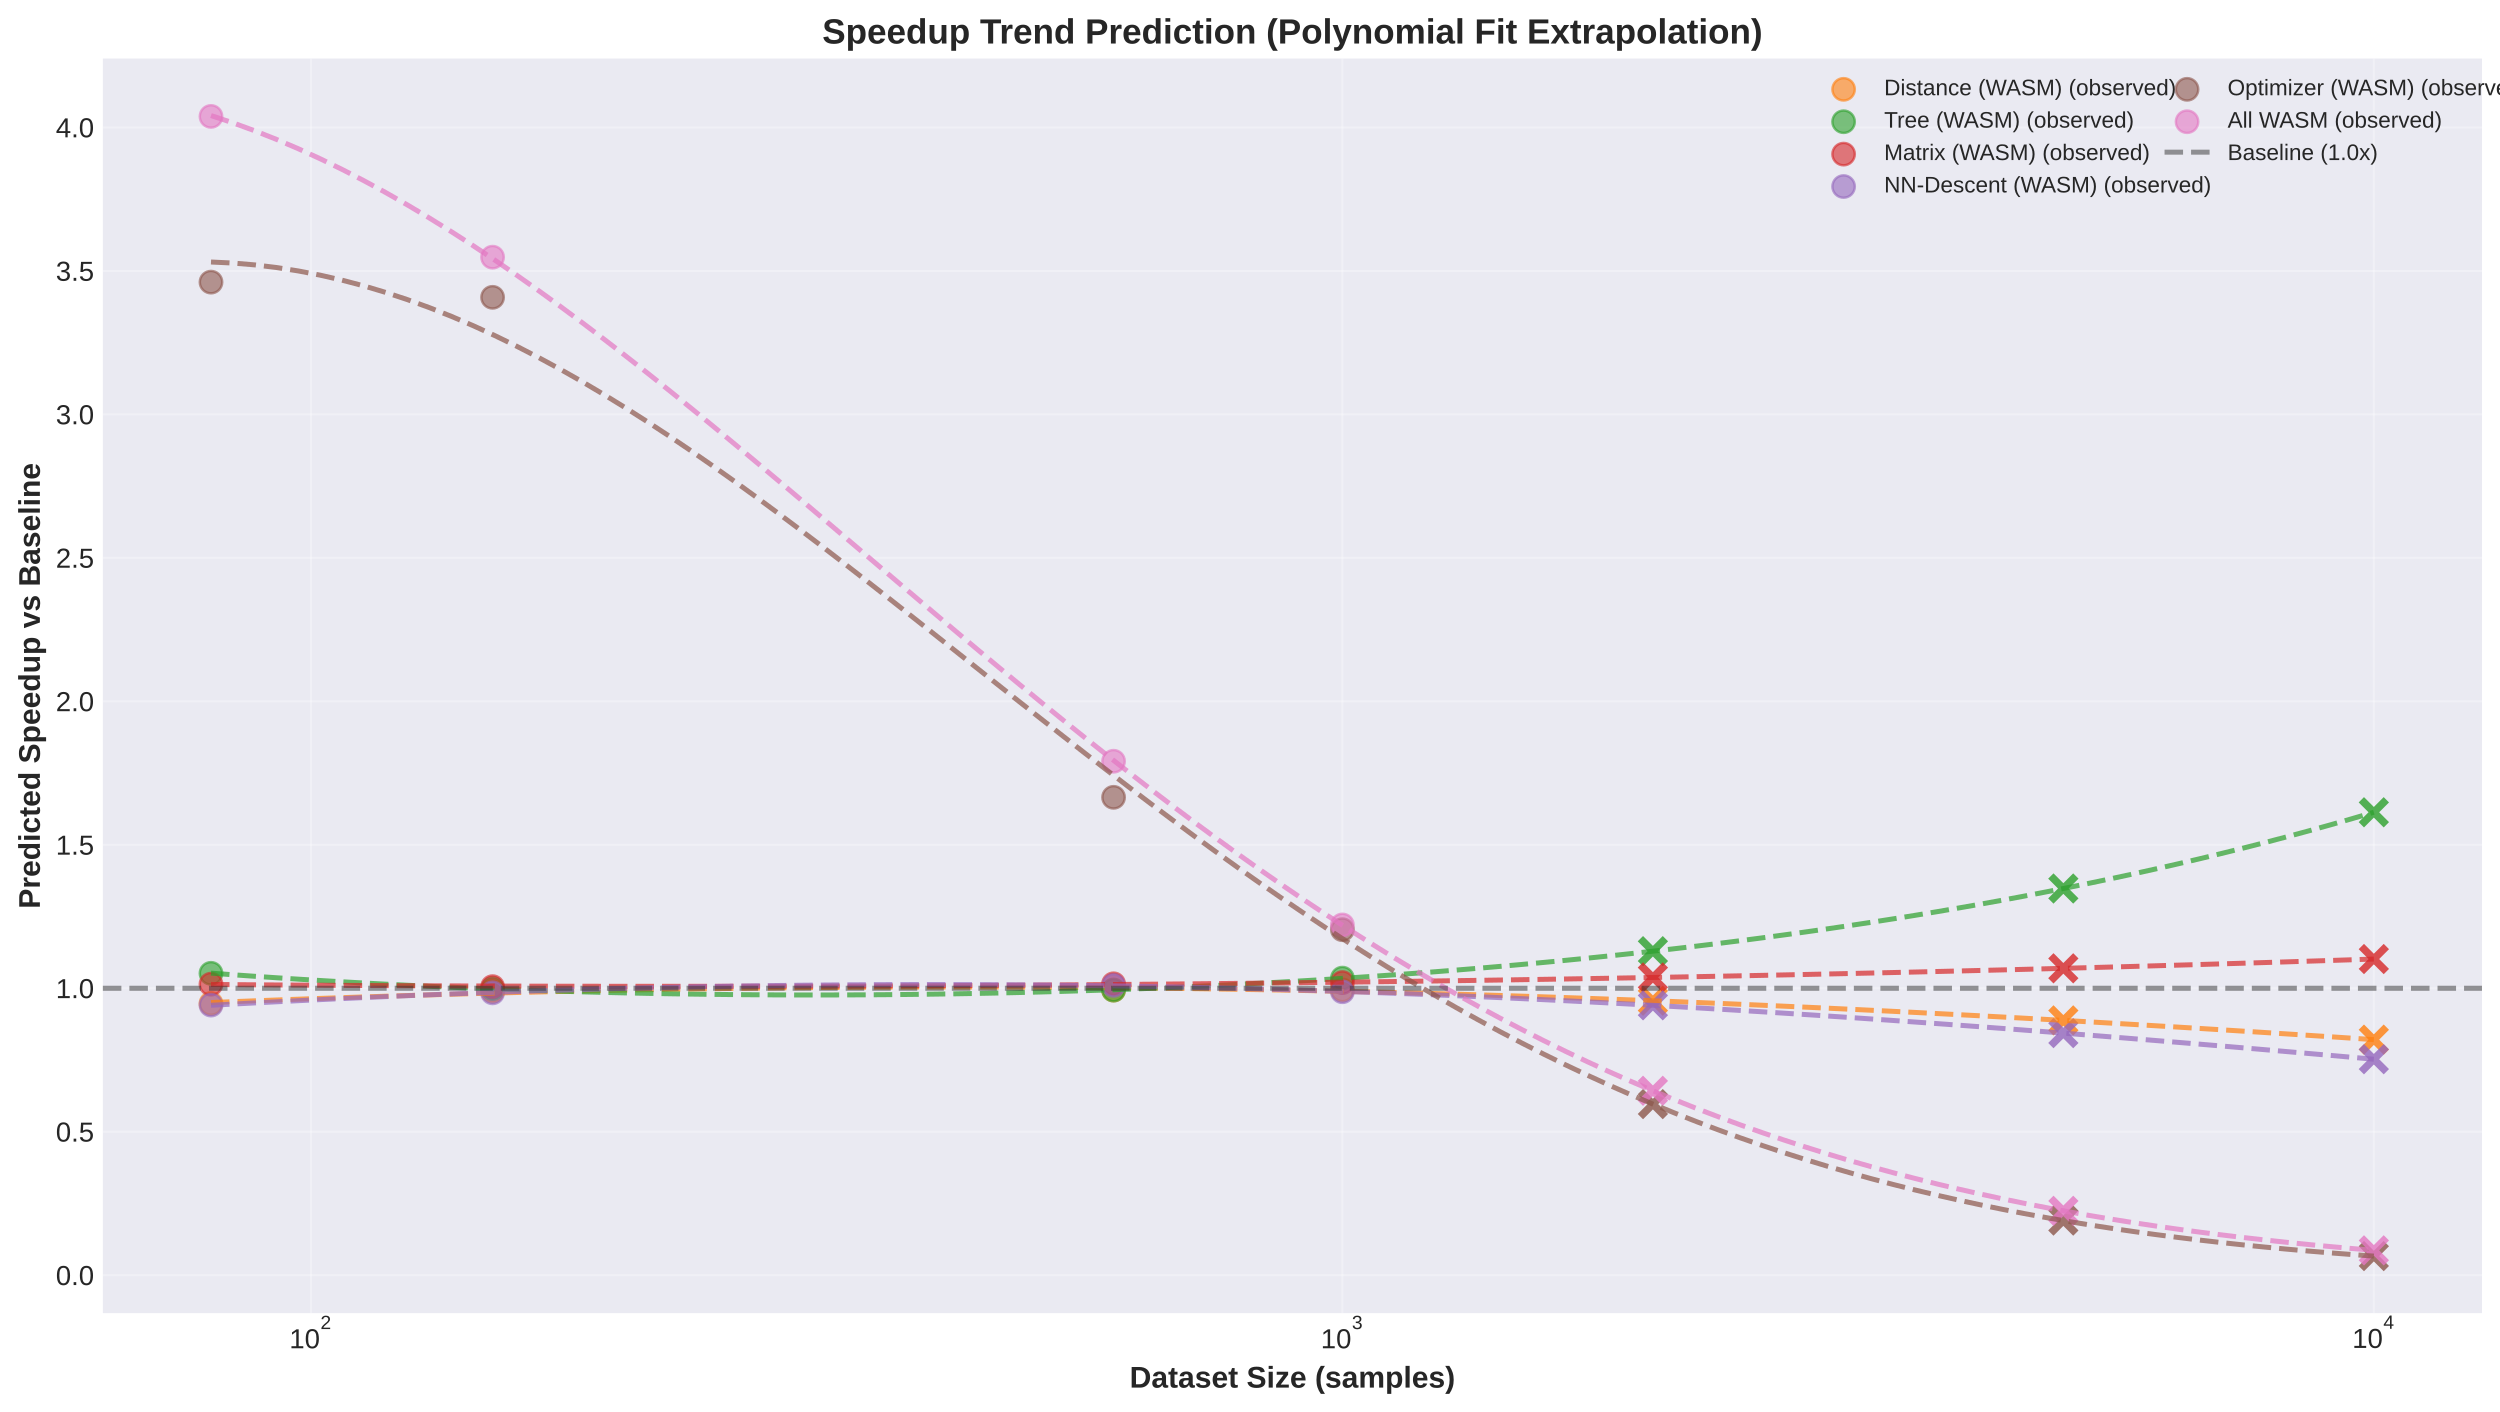
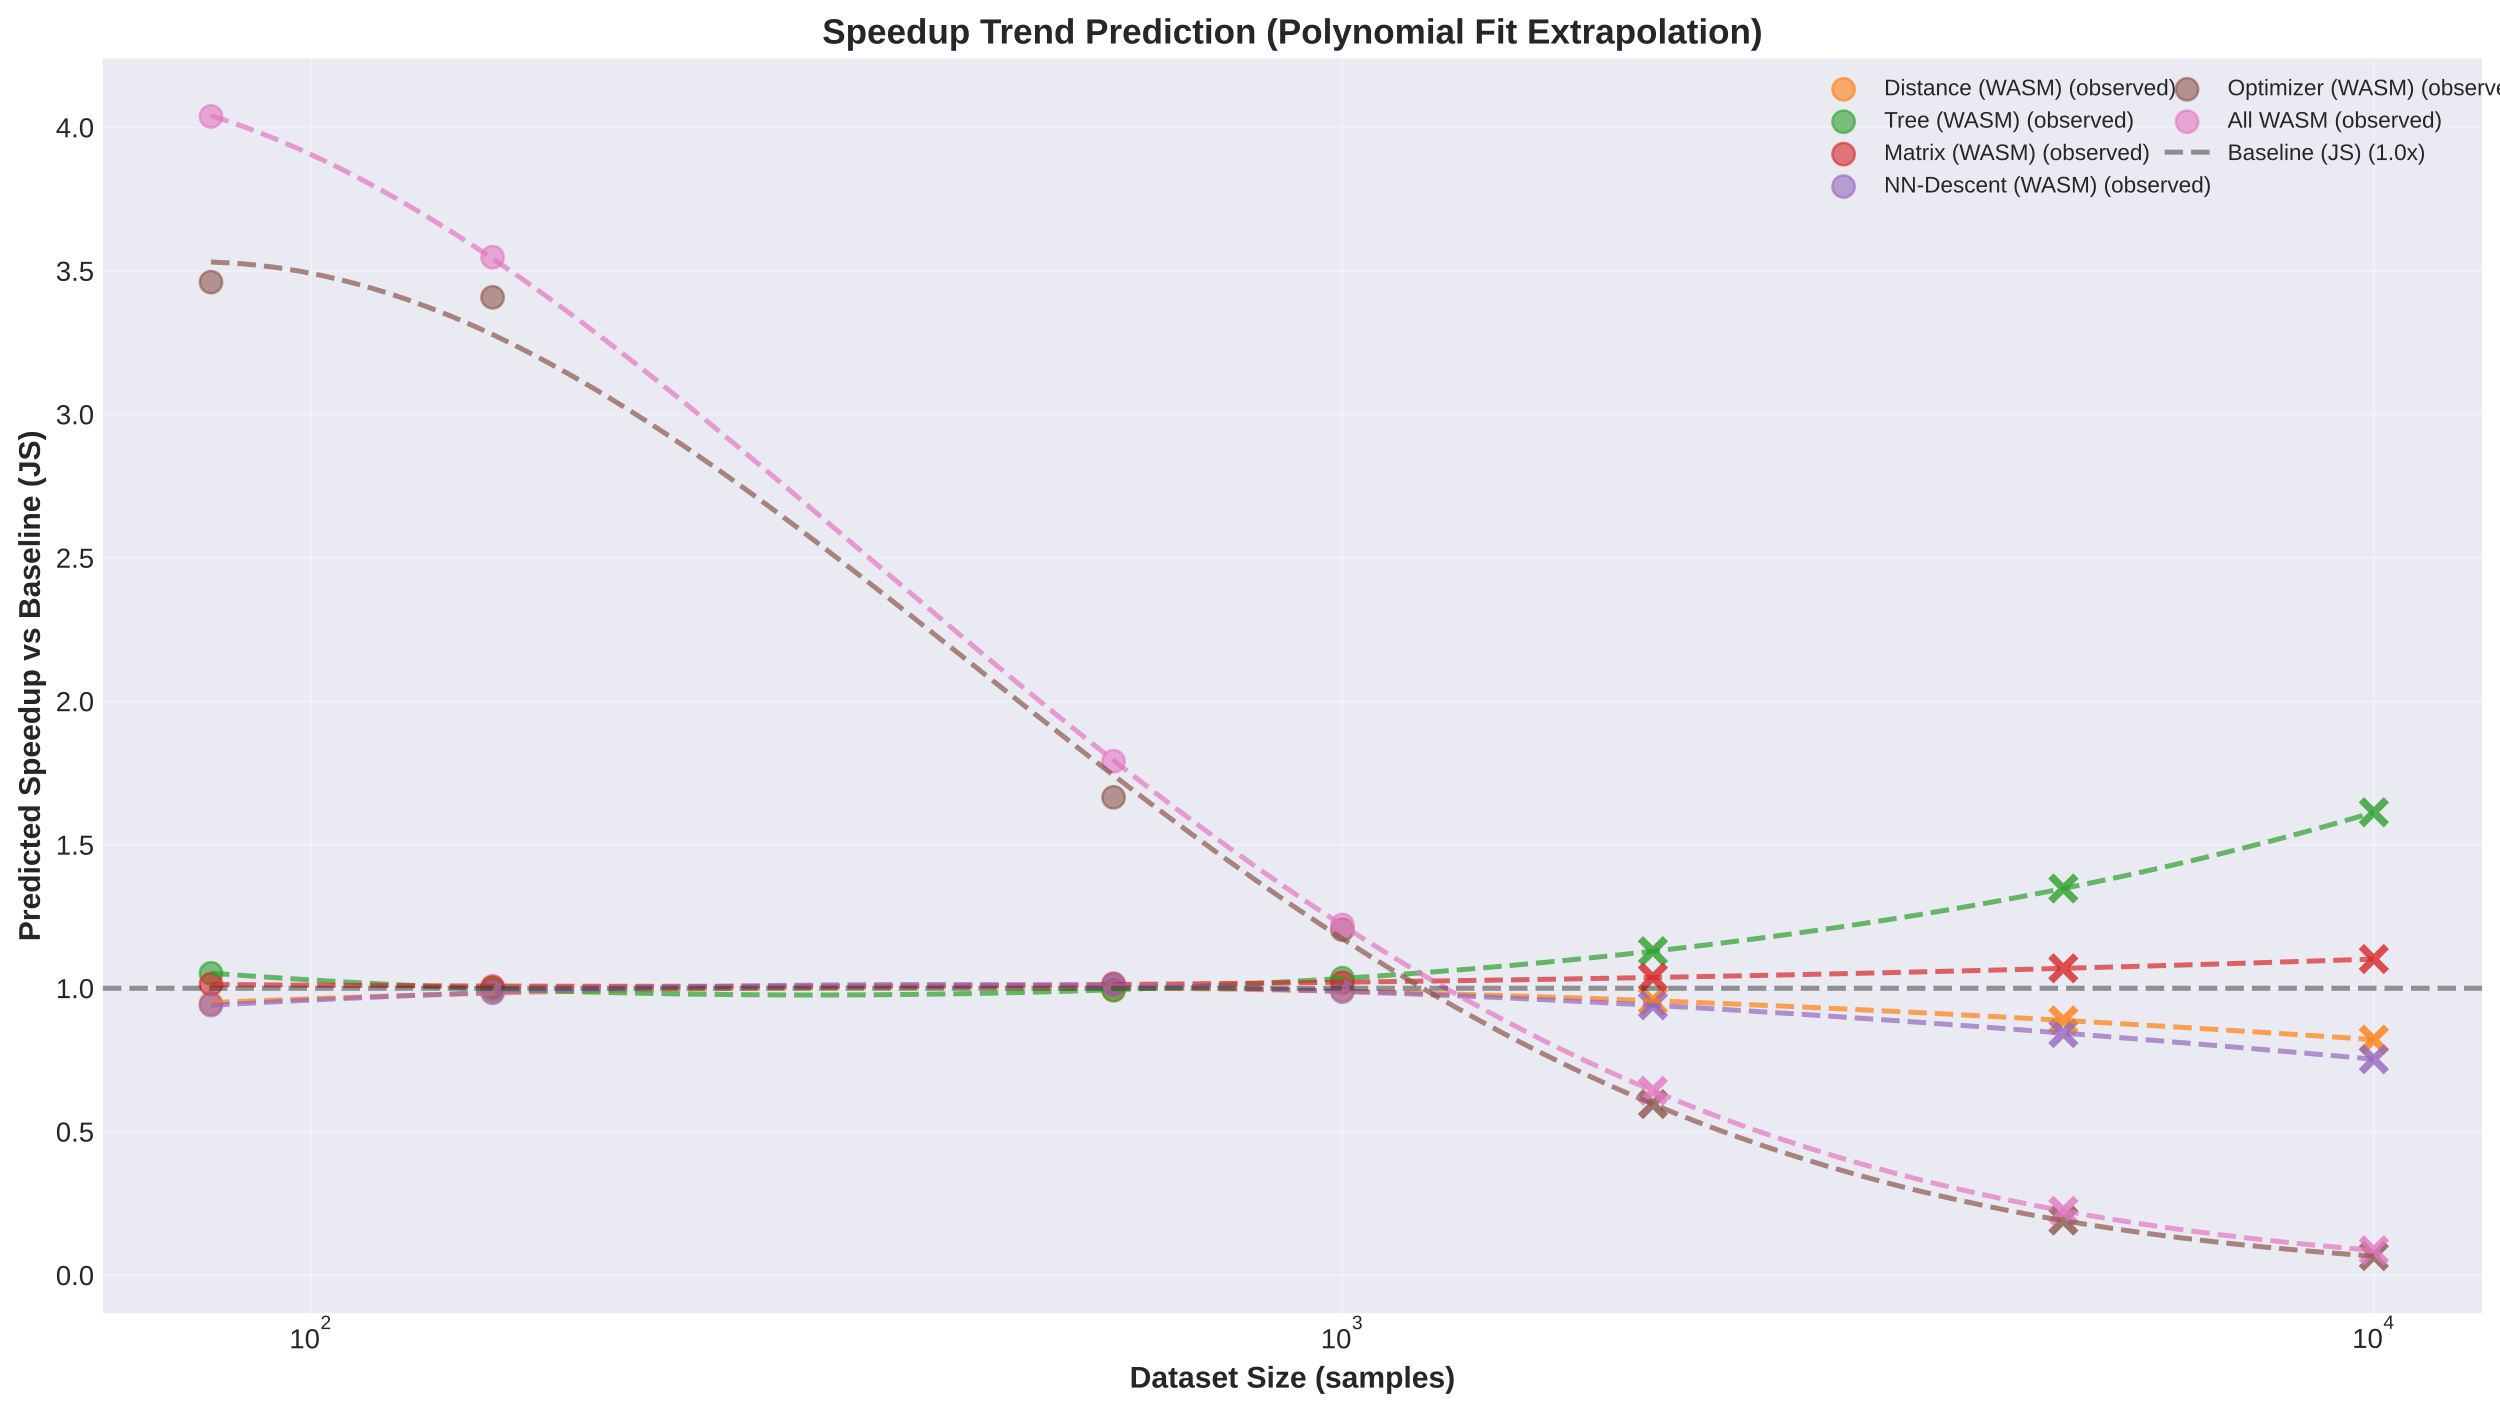
<svg xmlns="http://www.w3.org/2000/svg" xmlns:xlink="http://www.w3.org/1999/xlink" width="998.855pt" height="564.142pt" viewBox="0 0 998.855 564.142" version="1.1">
  <defs>
    <style type="text/css">*{stroke-linejoin: round; stroke-linecap: butt}</style>
  </defs>
  <g id="figure_1">
    <g id="patch_1">
      <path d="M 0 564.142  L 998.855 564.142  L 998.855 0  L 0 0  z " style="fill: #ffffff" />
    </g>
    <g id="axes_1">
      <g id="patch_2">
        <path d="M 41.094 524.65  L 991.655 524.65  L 991.655 23.392  L 41.094 23.392  z " style="fill: #eaeaf2" />
      </g>
      <g id="matplotlib.axis_1">
        <g id="xtick_1">
          <g id="line2d_1">
            <path d="M 124.238 524.65  L 124.238 23.392  " clip-path="url(#pc8024c5286)" style="fill: none; stroke: #ffffff; stroke-opacity: 0.3; stroke-width: 0.8; stroke-linecap: round" />
          </g>
          <g id="line2d_2" />
          <g id="text_1">
            <g style="fill: #262626" transform="translate(115.6032 539.4942)">
              <text>
                <tspan x="0" y="-0.799" style="font-size: 11px; font-family: 'Arial'; fill: #262626">1</tspan>
                <tspan x="6.118" y="-0.799" style="font-size: 11px; font-family: 'Arial'; fill: #262626">0</tspan>
                <tspan x="12.427" y="-8.466" style="font-size: 7.7px; font-family: 'Arial'; fill: #262626">2</tspan>
              </text>
            </g>
          </g>
        </g>
        <g id="xtick_2">
          <g id="line2d_3">
            <path d="M 536.343 524.65  L 536.343 23.392  " clip-path="url(#pc8024c5286)" style="fill: none; stroke: #ffffff; stroke-opacity: 0.3; stroke-width: 0.8; stroke-linecap: round" />
          </g>
          <g id="line2d_4" />
          <g id="text_2">
            <g style="fill: #262626" transform="translate(527.7079 539.4942)">
              <text>
                <tspan x="0" y="-0.799" style="font-size: 11px; font-family: 'Arial'; fill: #262626">1</tspan>
                <tspan x="6.118" y="-0.799" style="font-size: 11px; font-family: 'Arial'; fill: #262626">0</tspan>
                <tspan x="12.427" y="-8.466" style="font-size: 7.7px; font-family: 'Arial'; fill: #262626">3</tspan>
              </text>
            </g>
          </g>
        </g>
        <g id="xtick_3">
          <g id="line2d_5">
            <path d="M 948.448 524.65  L 948.448 23.392  " clip-path="url(#pc8024c5286)" style="fill: none; stroke: #ffffff; stroke-opacity: 0.3; stroke-width: 0.8; stroke-linecap: round" />
          </g>
          <g id="line2d_6" />
          <g id="text_3">
            <g style="fill: #262626" transform="translate(939.8127 539.3842)">
              <text>
                <tspan x="0" y="-0.821" style="font-size: 11px; font-family: 'Arial'; fill: #262626">1</tspan>
                <tspan x="6.118" y="-0.821" style="font-size: 11px; font-family: 'Arial'; fill: #262626">0</tspan>
                <tspan x="12.427" y="-8.488" style="font-size: 7.7px; font-family: 'Arial'; fill: #262626">4</tspan>
              </text>
            </g>
          </g>
        </g>
        <g id="xtick_4">
          <g id="line2d_7" />
        </g>
        <g id="xtick_5">
          <g id="line2d_8" />
        </g>
        <g id="xtick_6">
          <g id="line2d_9" />
        </g>
        <g id="xtick_7">
          <g id="line2d_10" />
        </g>
        <g id="xtick_8">
          <g id="line2d_11" />
        </g>
        <g id="xtick_9">
          <g id="line2d_12" />
        </g>
        <g id="xtick_10">
          <g id="line2d_13" />
        </g>
        <g id="xtick_11">
          <g id="line2d_14" />
        </g>
        <g id="xtick_12">
          <g id="line2d_15" />
        </g>
        <g id="xtick_13">
          <g id="line2d_16" />
        </g>
        <g id="xtick_14">
          <g id="line2d_17" />
        </g>
        <g id="xtick_15">
          <g id="line2d_18" />
        </g>
        <g id="xtick_16">
          <g id="line2d_19" />
        </g>
        <g id="xtick_17">
          <g id="line2d_20" />
        </g>
        <g id="xtick_18">
          <g id="line2d_21" />
        </g>
        <g id="xtick_19">
          <g id="line2d_22" />
        </g>
        <g id="xtick_20">
          <g id="line2d_23" />
        </g>
        <g id="xtick_21">
          <g id="line2d_24" />
        </g>
        <g id="xtick_22">
          <g id="line2d_25" />
        </g>
        <g id="text_4">
          <text style="font-weight: 700; font-size: 12px; font-family: 'Arial', 'Liberation Sans', 'DejaVu Sans', 'Bitstream Vera Sans', sans-serif; text-anchor: middle; fill: #262626" x="516.374" y="554.416" transform="rotate(-0 516.3744 554.4161)">Dataset Size (samples)</text>
        </g>
      </g>
      <g id="matplotlib.axis_2">
        <g id="ytick_1">
          <g id="line2d_26">
            <path d="M 41.094 509.496  L 991.655 509.496  " clip-path="url(#pc8024c5286)" style="fill: none; stroke: #ffffff; stroke-opacity: 0.3; stroke-width: 0.8; stroke-linecap: round" />
          </g>
          <g id="line2d_27" />
          <g id="text_5">
            <text style="font-size: 11px; font-family: 'Arial', 'Liberation Sans', 'DejaVu Sans', 'Bitstream Vera Sans', sans-serif; text-anchor: end; fill: #262626" x="37.594" y="513.432" transform="rotate(-0 37.59375 513.4325)">0.0</text>
          </g>
        </g>
        <g id="ytick_2">
          <g id="line2d_28">
            <path d="M 41.094 452.174  L 991.655 452.174  " clip-path="url(#pc8024c5286)" style="fill: none; stroke: #ffffff; stroke-opacity: 0.3; stroke-width: 0.8; stroke-linecap: round" />
          </g>
          <g id="line2d_29" />
          <g id="text_6">
            <text style="font-size: 11px; font-family: 'Arial', 'Liberation Sans', 'DejaVu Sans', 'Bitstream Vera Sans', sans-serif; text-anchor: end; fill: #262626" x="37.594" y="456.111" transform="rotate(-0 37.59375 456.1112)">0.5</text>
          </g>
        </g>
        <g id="ytick_3">
          <g id="line2d_30">
            <path d="M 41.094 394.853  L 991.655 394.853  " clip-path="url(#pc8024c5286)" style="fill: none; stroke: #ffffff; stroke-opacity: 0.3; stroke-width: 0.8; stroke-linecap: round" />
          </g>
          <g id="line2d_31" />
          <g id="text_7">
            <text style="font-size: 11px; font-family: 'Arial', 'Liberation Sans', 'DejaVu Sans', 'Bitstream Vera Sans', sans-serif; text-anchor: end; fill: #262626" x="37.594" y="398.79" transform="rotate(-0 37.59375 398.7898)">1.0</text>
          </g>
        </g>
        <g id="ytick_4">
          <g id="line2d_32">
            <path d="M 41.094 337.532  L 991.655 337.532  " clip-path="url(#pc8024c5286)" style="fill: none; stroke: #ffffff; stroke-opacity: 0.3; stroke-width: 0.8; stroke-linecap: round" />
          </g>
          <g id="line2d_33" />
          <g id="text_8">
            <text style="font-size: 11px; font-family: 'Arial', 'Liberation Sans', 'DejaVu Sans', 'Bitstream Vera Sans', sans-serif; text-anchor: end; fill: #262626" x="37.594" y="341.468" transform="rotate(-0 37.59375 341.4685)">1.5</text>
          </g>
        </g>
        <g id="ytick_5">
          <g id="line2d_34">
            <path d="M 41.094 280.21  L 991.655 280.21  " clip-path="url(#pc8024c5286)" style="fill: none; stroke: #ffffff; stroke-opacity: 0.3; stroke-width: 0.8; stroke-linecap: round" />
          </g>
          <g id="line2d_35" />
          <g id="text_9">
            <text style="font-size: 11px; font-family: 'Arial', 'Liberation Sans', 'DejaVu Sans', 'Bitstream Vera Sans', sans-serif; text-anchor: end; fill: #262626" x="37.594" y="284.147" transform="rotate(-0 37.59375 284.1472)">2.0</text>
          </g>
        </g>
        <g id="ytick_6">
          <g id="line2d_36">
            <path d="M 41.094 222.889  L 991.655 222.889  " clip-path="url(#pc8024c5286)" style="fill: none; stroke: #ffffff; stroke-opacity: 0.3; stroke-width: 0.8; stroke-linecap: round" />
          </g>
          <g id="line2d_37" />
          <g id="text_10">
            <text style="font-size: 11px; font-family: 'Arial', 'Liberation Sans', 'DejaVu Sans', 'Bitstream Vera Sans', sans-serif; text-anchor: end; fill: #262626" x="37.594" y="226.826" transform="rotate(-0 37.59375 226.8258)">2.5</text>
          </g>
        </g>
        <g id="ytick_7">
          <g id="line2d_38">
            <path d="M 41.094 165.568  L 991.655 165.568  " clip-path="url(#pc8024c5286)" style="fill: none; stroke: #ffffff; stroke-opacity: 0.3; stroke-width: 0.8; stroke-linecap: round" />
          </g>
          <g id="line2d_39" />
          <g id="text_11">
            <text style="font-size: 11px; font-family: 'Arial', 'Liberation Sans', 'DejaVu Sans', 'Bitstream Vera Sans', sans-serif; text-anchor: end; fill: #262626" x="37.594" y="169.505" transform="rotate(-0 37.59375 169.5045)">3.0</text>
          </g>
        </g>
        <g id="ytick_8">
          <g id="line2d_40">
            <path d="M 41.094 108.246  L 991.655 108.246  " clip-path="url(#pc8024c5286)" style="fill: none; stroke: #ffffff; stroke-opacity: 0.3; stroke-width: 0.8; stroke-linecap: round" />
          </g>
          <g id="line2d_41" />
          <g id="text_12">
            <text style="font-size: 11px; font-family: 'Arial', 'Liberation Sans', 'DejaVu Sans', 'Bitstream Vera Sans', sans-serif; text-anchor: end; fill: #262626" x="37.594" y="112.183" transform="rotate(-0 37.59375 112.1832)">3.5</text>
          </g>
        </g>
        <g id="ytick_9">
          <g id="line2d_42">
            <path d="M 41.094 50.925  L 991.655 50.925  " clip-path="url(#pc8024c5286)" style="fill: none; stroke: #ffffff; stroke-opacity: 0.3; stroke-width: 0.8; stroke-linecap: round" />
          </g>
          <g id="line2d_43" />
          <g id="text_13">
            <text style="font-size: 11px; font-family: 'Arial', 'Liberation Sans', 'DejaVu Sans', 'Bitstream Vera Sans', sans-serif; text-anchor: end; fill: #262626" x="37.594" y="54.862" transform="rotate(-0 37.59375 54.86186)">4.0</text>
          </g>
        </g>
        <g id="text_14">
-           <text style="font-weight: 700; font-size: 12px; font-family: 'Arial', 'Liberation Sans', 'DejaVu Sans', 'Bitstream Vera Sans', sans-serif; text-anchor: middle; fill: #262626" x="15.936" y="274.021" transform="rotate(-90 15.93562 274.021)">Predicted Speedup vs Baseline</text>
+           <text style="font-weight: 700; font-size: 12px; font-family: 'Arial', 'Liberation Sans', 'DejaVu Sans', 'Bitstream Vera Sans', sans-serif; text-anchor: middle; fill: #262626" x="15.936" y="274.021" transform="rotate(-90 15.93562 274.021)">Predicted Speedup vs Baseline (JS)</text>
        </g>
      </g>
      <g id="PathCollection_1">
        <defs>
          <path id="m5bdf2ed80e" d="M 0 4.472  C 1.186 4.472 2.324 4.001 3.162 3.162  C 4.001 2.324 4.472 1.186 4.472 0  C 4.472 -1.186 4.001 -2.324 3.162 -3.162  C 2.324 -4.001 1.186 -4.472 0 -4.472  C -1.186 -4.472 -2.324 -4.001 -3.162 -3.162  C -4.001 -2.324 -4.472 -1.186 -4.472 0  C -4.472 1.186 -4.001 2.324 -3.162 3.162  C -2.324 4.001 -1.186 4.472 0 4.472  z " style="stroke: #ff7f0e; stroke-opacity: 0.6" />
        </defs>
        <g clip-path="url(#pc8024c5286)">
          <use xlink:href="#m5bdf2ed80e" x="84.301" y="400.957" style="fill: #ff7f0e; fill-opacity: 0.6; stroke: #ff7f0e; stroke-opacity: 0.6" />
          <use xlink:href="#m5bdf2ed80e" x="196.806" y="395.995" style="fill: #ff7f0e; fill-opacity: 0.6; stroke: #ff7f0e; stroke-opacity: 0.6" />
          <use xlink:href="#m5bdf2ed80e" x="444.918" y="395.575" style="fill: #ff7f0e; fill-opacity: 0.6; stroke: #ff7f0e; stroke-opacity: 0.6" />
          <use xlink:href="#m5bdf2ed80e" x="536.343" y="395.53" style="fill: #ff7f0e; fill-opacity: 0.6; stroke: #ff7f0e; stroke-opacity: 0.6" />
        </g>
      </g>
      <g id="PathCollection_2">
        <defs>
          <path id="meba28fdb77" d="M -5 5  L 5 -5  M -5 -5  L 5 5  " style="stroke: #ff7f0e; stroke-opacity: 0.8; stroke-width: 3" />
        </defs>
        <g clip-path="url(#pc8024c5286)">
          <use xlink:href="#meba28fdb77" x="660.399" y="399.836" style="fill: #ff7f0e; fill-opacity: 0.8; stroke: #ff7f0e; stroke-opacity: 0.8; stroke-width: 3" />
          <use xlink:href="#meba28fdb77" x="824.392" y="407.685" style="fill: #ff7f0e; fill-opacity: 0.8; stroke: #ff7f0e; stroke-opacity: 0.8; stroke-width: 3" />
          <use xlink:href="#meba28fdb77" x="948.448" y="415.38" style="fill: #ff7f0e; fill-opacity: 0.8; stroke: #ff7f0e; stroke-opacity: 0.8; stroke-width: 3" />
        </g>
      </g>
      <g id="PathCollection_3">
        <defs>
          <path id="m80d39f1012" d="M 0 4.472  C 1.186 4.472 2.324 4.001 3.162 3.162  C 4.001 2.324 4.472 1.186 4.472 0  C 4.472 -1.186 4.001 -2.324 3.162 -3.162  C 2.324 -4.001 1.186 -4.472 0 -4.472  C -1.186 -4.472 -2.324 -4.001 -3.162 -3.162  C -4.001 -2.324 -4.472 -1.186 -4.472 0  C -4.472 1.186 -4.001 2.324 -3.162 3.162  C -2.324 4.001 -1.186 4.472 0 4.472  z " style="stroke: #2ca02c; stroke-opacity: 0.6" />
        </defs>
        <g clip-path="url(#pc8024c5286)">
          <use xlink:href="#m80d39f1012" x="84.301" y="388.882" style="fill: #2ca02c; fill-opacity: 0.6; stroke: #2ca02c; stroke-opacity: 0.6" />
          <use xlink:href="#m80d39f1012" x="196.806" y="394.987" style="fill: #2ca02c; fill-opacity: 0.6; stroke: #2ca02c; stroke-opacity: 0.6" />
          <use xlink:href="#m80d39f1012" x="444.918" y="395.592" style="fill: #2ca02c; fill-opacity: 0.6; stroke: #2ca02c; stroke-opacity: 0.6" />
          <use xlink:href="#m80d39f1012" x="536.343" y="390.8" style="fill: #2ca02c; fill-opacity: 0.6; stroke: #2ca02c; stroke-opacity: 0.6" />
        </g>
      </g>
      <g id="PathCollection_4">
        <defs>
          <path id="ma92d2beee7" d="M -5 5  L 5 -5  M -5 -5  L 5 5  " style="stroke: #2ca02c; stroke-opacity: 0.8; stroke-width: 3" />
        </defs>
        <g clip-path="url(#pc8024c5286)">
          <use xlink:href="#ma92d2beee7" x="660.399" y="380.037" style="fill: #2ca02c; fill-opacity: 0.8; stroke: #2ca02c; stroke-opacity: 0.8; stroke-width: 3" />
          <use xlink:href="#ma92d2beee7" x="824.392" y="354.997" style="fill: #2ca02c; fill-opacity: 0.8; stroke: #2ca02c; stroke-opacity: 0.8; stroke-width: 3" />
          <use xlink:href="#ma92d2beee7" x="948.448" y="324.537" style="fill: #2ca02c; fill-opacity: 0.8; stroke: #2ca02c; stroke-opacity: 0.8; stroke-width: 3" />
        </g>
      </g>
      <g id="PathCollection_5">
        <defs>
          <path id="m6572d2c0f2" d="M 0 4.472  C 1.186 4.472 2.324 4.001 3.162 3.162  C 4.001 2.324 4.472 1.186 4.472 0  C 4.472 -1.186 4.001 -2.324 3.162 -3.162  C 2.324 -4.001 1.186 -4.472 0 -4.472  C -1.186 -4.472 -2.324 -4.001 -3.162 -3.162  C -4.001 -2.324 -4.472 -1.186 -4.472 0  C -4.472 1.186 -4.001 2.324 -3.162 3.162  C -2.324 4.001 -1.186 4.472 0 4.472  z " style="stroke: #d62728; stroke-opacity: 0.6" />
        </defs>
        <g clip-path="url(#pc8024c5286)">
          <use xlink:href="#m6572d2c0f2" x="84.301" y="393.208" style="fill: #d62728; fill-opacity: 0.6; stroke: #d62728; stroke-opacity: 0.6" />
          <use xlink:href="#m6572d2c0f2" x="196.806" y="394.205" style="fill: #d62728; fill-opacity: 0.6; stroke: #d62728; stroke-opacity: 0.6" />
          <use xlink:href="#m6572d2c0f2" x="444.918" y="393.073" style="fill: #d62728; fill-opacity: 0.6; stroke: #d62728; stroke-opacity: 0.6" />
          <use xlink:href="#m6572d2c0f2" x="536.343" y="392.59" style="fill: #d62728; fill-opacity: 0.6; stroke: #d62728; stroke-opacity: 0.6" />
        </g>
      </g>
      <g id="PathCollection_6">
        <defs>
          <path id="m8586b30c77" d="M -5 5  L 5 -5  M -5 -5  L 5 5  " style="stroke: #d62728; stroke-opacity: 0.8; stroke-width: 3" />
        </defs>
        <g clip-path="url(#pc8024c5286)">
          <use xlink:href="#m8586b30c77" x="660.399" y="390.541" style="fill: #d62728; fill-opacity: 0.8; stroke: #d62728; stroke-opacity: 0.8; stroke-width: 3" />
          <use xlink:href="#m8586b30c77" x="824.392" y="386.886" style="fill: #d62728; fill-opacity: 0.8; stroke: #d62728; stroke-opacity: 0.8; stroke-width: 3" />
          <use xlink:href="#m8586b30c77" x="948.448" y="383.176" style="fill: #d62728; fill-opacity: 0.8; stroke: #d62728; stroke-opacity: 0.8; stroke-width: 3" />
        </g>
      </g>
      <g id="PathCollection_7">
        <defs>
          <path id="m5a417ddd2f" d="M 0 4.472  C 1.186 4.472 2.324 4.001 3.162 3.162  C 4.001 2.324 4.472 1.186 4.472 0  C 4.472 -1.186 4.001 -2.324 3.162 -3.162  C 2.324 -4.001 1.186 -4.472 0 -4.472  C -1.186 -4.472 -2.324 -4.001 -3.162 -3.162  C -4.001 -2.324 -4.472 -1.186 -4.472 0  C -4.472 1.186 -4.001 2.324 -3.162 3.162  C -2.324 4.001 -1.186 4.472 0 4.472  z " style="stroke: #9467bd; stroke-opacity: 0.6" />
        </defs>
        <g clip-path="url(#pc8024c5286)">
          <use xlink:href="#m5a417ddd2f" x="84.301" y="401.568" style="fill: #9467bd; fill-opacity: 0.6; stroke: #9467bd; stroke-opacity: 0.6" />
          <use xlink:href="#m5a417ddd2f" x="196.806" y="396.682" style="fill: #9467bd; fill-opacity: 0.6; stroke: #9467bd; stroke-opacity: 0.6" />
          <use xlink:href="#m5a417ddd2f" x="444.918" y="393.697" style="fill: #9467bd; fill-opacity: 0.6; stroke: #9467bd; stroke-opacity: 0.6" />
          <use xlink:href="#m5a417ddd2f" x="536.343" y="396.24" style="fill: #9467bd; fill-opacity: 0.6; stroke: #9467bd; stroke-opacity: 0.6" />
        </g>
      </g>
      <g id="PathCollection_8">
        <defs>
          <path id="m45337624ee" d="M -5 5  L 5 -5  M -5 -5  L 5 5  " style="stroke: #9467bd; stroke-opacity: 0.8; stroke-width: 3" />
        </defs>
        <g clip-path="url(#pc8024c5286)">
          <use xlink:href="#m45337624ee" x="660.399" y="401.673" style="fill: #9467bd; fill-opacity: 0.8; stroke: #9467bd; stroke-opacity: 0.8; stroke-width: 3" />
          <use xlink:href="#m45337624ee" x="824.392" y="412.772" style="fill: #9467bd; fill-opacity: 0.8; stroke: #9467bd; stroke-opacity: 0.8; stroke-width: 3" />
          <use xlink:href="#m45337624ee" x="948.448" y="423.205" style="fill: #9467bd; fill-opacity: 0.8; stroke: #9467bd; stroke-opacity: 0.8; stroke-width: 3" />
        </g>
      </g>
      <g id="PathCollection_9">
        <defs>
          <path id="m40ac963ca3" d="M 0 4.472  C 1.186 4.472 2.324 4.001 3.162 3.162  C 4.001 2.324 4.472 1.186 4.472 0  C 4.472 -1.186 4.001 -2.324 3.162 -3.162  C 2.324 -4.001 1.186 -4.472 0 -4.472  C -1.186 -4.472 -2.324 -4.001 -3.162 -3.162  C -4.001 -2.324 -4.472 -1.186 -4.472 0  C -4.472 1.186 -4.001 2.324 -3.162 3.162  C -2.324 4.001 -1.186 4.472 0 4.472  z " style="stroke: #8c564b; stroke-opacity: 0.6" />
        </defs>
        <g clip-path="url(#pc8024c5286)">
          <use xlink:href="#m40ac963ca3" x="84.301" y="112.721" style="fill: #8c564b; fill-opacity: 0.6; stroke: #8c564b; stroke-opacity: 0.6" />
          <use xlink:href="#m40ac963ca3" x="196.806" y="118.795" style="fill: #8c564b; fill-opacity: 0.6; stroke: #8c564b; stroke-opacity: 0.6" />
          <use xlink:href="#m40ac963ca3" x="444.918" y="318.565" style="fill: #8c564b; fill-opacity: 0.6; stroke: #8c564b; stroke-opacity: 0.6" />
          <use xlink:href="#m40ac963ca3" x="536.343" y="371.454" style="fill: #8c564b; fill-opacity: 0.6; stroke: #8c564b; stroke-opacity: 0.6" />
        </g>
      </g>
      <g id="PathCollection_10">
        <defs>
          <path id="mdcdbb8d186" d="M -5 5  L 5 -5  M -5 -5  L 5 5  " style="stroke: #8c564b; stroke-opacity: 0.8; stroke-width: 3" />
        </defs>
        <g clip-path="url(#pc8024c5286)">
          <use xlink:href="#mdcdbb8d186" x="660.399" y="441.142" style="fill: #8c564b; fill-opacity: 0.8; stroke: #8c564b; stroke-opacity: 0.8; stroke-width: 3" />
          <use xlink:href="#mdcdbb8d186" x="824.392" y="487.674" style="fill: #8c564b; fill-opacity: 0.8; stroke: #8c564b; stroke-opacity: 0.8; stroke-width: 3" />
          <use xlink:href="#mdcdbb8d186" x="948.448" y="501.866" style="fill: #8c564b; fill-opacity: 0.8; stroke: #8c564b; stroke-opacity: 0.8; stroke-width: 3" />
        </g>
      </g>
      <g id="PathCollection_11">
        <defs>
          <path id="med6f06ca85" d="M 0 4.472  C 1.186 4.472 2.324 4.001 3.162 3.162  C 4.001 2.324 4.472 1.186 4.472 0  C 4.472 -1.186 4.001 -2.324 3.162 -3.162  C 2.324 -4.001 1.186 -4.472 0 -4.472  C -1.186 -4.472 -2.324 -4.001 -3.162 -3.162  C -4.001 -2.324 -4.472 -1.186 -4.472 0  C -4.472 1.186 -4.001 2.324 -3.162 3.162  C -2.324 4.001 -1.186 4.472 0 4.472  z " style="stroke: #e377c2; stroke-opacity: 0.6" />
        </defs>
        <g clip-path="url(#pc8024c5286)">
          <use xlink:href="#med6f06ca85" x="84.301" y="46.516" style="fill: #e377c2; fill-opacity: 0.6; stroke: #e377c2; stroke-opacity: 0.6" />
          <use xlink:href="#med6f06ca85" x="196.806" y="102.751" style="fill: #e377c2; fill-opacity: 0.6; stroke: #e377c2; stroke-opacity: 0.6" />
          <use xlink:href="#med6f06ca85" x="444.918" y="304.154" style="fill: #e377c2; fill-opacity: 0.6; stroke: #e377c2; stroke-opacity: 0.6" />
          <use xlink:href="#med6f06ca85" x="536.343" y="369.558" style="fill: #e377c2; fill-opacity: 0.6; stroke: #e377c2; stroke-opacity: 0.6" />
        </g>
      </g>
      <g id="PathCollection_12">
        <defs>
          <path id="m58df17bee5" d="M -5 5  L 5 -5  M -5 -5  L 5 5  " style="stroke: #e377c2; stroke-opacity: 0.8; stroke-width: 3" />
        </defs>
        <g clip-path="url(#pc8024c5286)">
          <use xlink:href="#m58df17bee5" x="660.399" y="435.81" style="fill: #e377c2; fill-opacity: 0.8; stroke: #e377c2; stroke-opacity: 0.8; stroke-width: 3" />
          <use xlink:href="#m58df17bee5" x="824.392" y="483.776" style="fill: #e377c2; fill-opacity: 0.8; stroke: #e377c2; stroke-opacity: 0.8; stroke-width: 3" />
          <use xlink:href="#m58df17bee5" x="948.448" y="499.569" style="fill: #e377c2; fill-opacity: 0.8; stroke: #e377c2; stroke-opacity: 0.8; stroke-width: 3" />
        </g>
      </g>
      <g id="line2d_44">
        <path d="M 84.301 400.561  L 93.03 400.211  L 101.759 399.871  L 110.487 399.54  L 119.216 399.218  L 127.945 398.906  L 136.674 398.604  L 145.402 398.311  L 154.131 398.028  L 162.86 397.756  L 171.589 397.493  L 180.317 397.241  L 189.046 396.998  L 197.775 396.766  L 206.504 396.545  L 215.232 396.333  L 223.961 396.132  L 232.69 395.942  L 241.419 395.762  L 250.147 395.593  L 258.876 395.434  L 267.605 395.286  L 276.334 395.149  L 285.062 395.023  L 293.791 394.907  L 302.52 394.803  L 311.249 394.709  L 319.977 394.626  L 328.706 394.554  L 337.435 394.493  L 346.164 394.443  L 354.892 394.404  L 363.621 394.376  L 372.35 394.358  L 381.079 394.352  L 389.807 394.357  L 398.536 394.373  L 407.265 394.4  L 415.994 394.438  L 424.722 394.487  L 433.451 394.547  L 442.18 394.618  L 450.909 394.7  L 459.637 394.792  L 468.366 394.896  L 477.095 395.01  L 485.824 395.136  L 494.552 395.272  L 503.281 395.418  L 512.01 395.576  L 520.739 395.744  L 529.468 395.923  L 538.196 396.112  L 546.925 396.312  L 555.654 396.522  L 564.383 396.743  L 573.111 396.974  L 581.84 397.215  L 590.569 397.466  L 599.298 397.728  L 608.026 398  L 616.755 398.281  L 625.484 398.573  L 634.213 398.874  L 642.941 399.185  L 651.67 399.506  L 660.399 399.836  L 669.128 400.176  L 677.856 400.525  L 686.585 400.883  L 695.314 401.25  L 704.043 401.627  L 712.771 402.012  L 721.5 402.407  L 730.229 402.81  L 738.958 403.222  L 747.686 403.642  L 756.415 404.071  L 765.144 404.508  L 773.873 404.953  L 782.601 405.406  L 791.33 405.868  L 800.059 406.337  L 808.788 406.813  L 817.516 407.298  L 826.245 407.79  L 834.974 408.289  L 843.703 408.795  L 852.431 409.308  L 861.16 409.828  L 869.889 410.355  L 878.618 410.889  L 887.346 411.429  L 896.075 411.976  L 904.804 412.528  L 913.533 413.087  L 922.261 413.652  L 930.99 414.222  L 939.719 414.799  L 948.448 415.38  " clip-path="url(#pc8024c5286)" style="fill: none; stroke-dasharray: 7.4,3.2; stroke-dashoffset: 0; stroke: #ff7f0e; stroke-opacity: 0.7; stroke-width: 2" />
      </g>
      <g id="line2d_45">
        <path d="M 84.301 388.809  L 93.03 389.452  L 101.759 390.067  L 110.487 390.656  L 119.216 391.219  L 127.945 391.756  L 136.674 392.267  L 145.402 392.753  L 154.131 393.215  L 162.86 393.651  L 171.589 394.063  L 180.317 394.451  L 189.046 394.816  L 197.775 395.156  L 206.504 395.473  L 215.232 395.767  L 223.961 396.038  L 232.69 396.286  L 241.419 396.511  L 250.147 396.713  L 258.876 396.893  L 267.605 397.05  L 276.334 397.185  L 285.062 397.298  L 293.791 397.389  L 302.52 397.457  L 311.249 397.503  L 319.977 397.528  L 328.706 397.53  L 337.435 397.51  L 346.164 397.468  L 354.892 397.404  L 363.621 397.318  L 372.35 397.21  L 381.079 397.079  L 389.807 396.927  L 398.536 396.751  L 407.265 396.554  L 415.994 396.333  L 424.722 396.09  L 433.451 395.824  L 442.18 395.535  L 450.909 395.223  L 459.637 394.887  L 468.366 394.527  L 477.095 394.144  L 485.824 393.737  L 494.552 393.305  L 503.281 392.849  L 512.01 392.368  L 520.739 391.862  L 529.468 391.33  L 538.196 390.773  L 546.925 390.189  L 555.654 389.579  L 564.383 388.942  L 573.111 388.278  L 581.84 387.586  L 590.569 386.866  L 599.298 386.118  L 608.026 385.34  L 616.755 384.533  L 625.484 383.696  L 634.213 382.829  L 642.941 381.93  L 651.67 381  L 660.399 380.037  L 669.128 379.042  L 677.856 378.013  L 686.585 376.949  L 695.314 375.851  L 704.043 374.717  L 712.771 373.547  L 721.5 372.34  L 730.229 371.094  L 738.958 369.81  L 747.686 368.486  L 756.415 367.122  L 765.144 365.716  L 773.873 364.268  L 782.601 362.776  L 791.33 361.239  L 800.059 359.657  L 808.788 358.028  L 817.516 356.352  L 826.245 354.626  L 834.974 352.85  L 843.703 351.023  L 852.431 349.142  L 861.16 347.208  L 869.889 345.217  L 878.618 343.17  L 887.346 341.064  L 896.075 338.897  L 904.804 336.669  L 913.533 334.377  L 922.261 332.019  L 930.99 329.595  L 939.719 327.102  L 948.448 324.537  " clip-path="url(#pc8024c5286)" style="fill: none; stroke-dasharray: 7.4,3.2; stroke-dashoffset: 0; stroke: #2ca02c; stroke-opacity: 0.7; stroke-width: 2" />
      </g>
      <g id="line2d_46">
        <path d="M 84.301 393.333  L 93.03 393.403  L 101.759 393.469  L 110.487 393.531  L 119.216 393.591  L 127.945 393.646  L 136.674 393.699  L 145.402 393.747  L 154.131 393.793  L 162.86 393.835  L 171.589 393.873  L 180.317 393.909  L 189.046 393.94  L 197.775 393.969  L 206.504 393.993  L 215.232 394.015  L 223.961 394.033  L 232.69 394.048  L 241.419 394.059  L 250.147 394.067  L 258.876 394.071  L 267.605 394.072  L 276.334 394.07  L 285.062 394.064  L 293.791 394.055  L 302.52 394.042  L 311.249 394.026  L 319.977 394.007  L 328.706 393.984  L 337.435 393.958  L 346.164 393.928  L 354.892 393.895  L 363.621 393.858  L 372.35 393.818  L 381.079 393.775  L 389.807 393.728  L 398.536 393.678  L 407.265 393.624  L 415.994 393.567  L 424.722 393.507  L 433.451 393.443  L 442.18 393.375  L 450.909 393.304  L 459.637 393.23  L 468.366 393.152  L 477.095 393.071  L 485.824 392.986  L 494.552 392.897  L 503.281 392.806  L 512.01 392.71  L 520.739 392.611  L 529.468 392.509  L 538.196 392.403  L 546.925 392.293  L 555.654 392.18  L 564.383 392.063  L 573.111 391.943  L 581.84 391.819  L 590.569 391.692  L 599.298 391.561  L 608.026 391.426  L 616.755 391.288  L 625.484 391.146  L 634.213 391  L 642.941 390.85  L 651.67 390.697  L 660.399 390.541  L 669.128 390.38  L 677.856 390.216  L 686.585 390.048  L 695.314 389.876  L 704.043 389.701  L 712.771 389.521  L 721.5 389.338  L 730.229 389.151  L 738.958 388.961  L 747.686 388.766  L 756.415 388.567  L 765.144 388.365  L 773.873 388.158  L 782.601 387.948  L 791.33 387.734  L 800.059 387.516  L 808.788 387.293  L 817.516 387.067  L 826.245 386.837  L 834.974 386.603  L 843.703 386.364  L 852.431 386.122  L 861.16 385.875  L 869.889 385.624  L 878.618 385.369  L 887.346 385.11  L 896.075 384.847  L 904.804 384.579  L 913.533 384.307  L 922.261 384.031  L 930.99 383.75  L 939.719 383.466  L 948.448 383.176  " clip-path="url(#pc8024c5286)" style="fill: none; stroke-dasharray: 7.4,3.2; stroke-dashoffset: 0; stroke: #d62728; stroke-opacity: 0.7; stroke-width: 2" />
      </g>
      <g id="line2d_47">
        <path d="M 84.301 401.655  L 93.03 401.176  L 101.759 400.71  L 110.487 400.257  L 119.216 399.817  L 127.945 399.391  L 136.674 398.977  L 145.402 398.578  L 154.131 398.192  L 162.86 397.82  L 171.589 397.462  L 180.317 397.118  L 189.046 396.788  L 197.775 396.473  L 206.504 396.173  L 215.232 395.887  L 223.961 395.616  L 232.69 395.36  L 241.419 395.119  L 250.147 394.892  L 258.876 394.682  L 267.605 394.486  L 276.334 394.306  L 285.062 394.141  L 293.791 393.992  L 302.52 393.859  L 311.249 393.741  L 319.977 393.638  L 328.706 393.552  L 337.435 393.481  L 346.164 393.426  L 354.892 393.387  L 363.621 393.363  L 372.35 393.355  L 381.079 393.364  L 389.807 393.388  L 398.536 393.428  L 407.265 393.483  L 415.994 393.555  L 424.722 393.642  L 433.451 393.745  L 442.18 393.863  L 450.909 393.998  L 459.637 394.147  L 468.366 394.313  L 477.095 394.493  L 485.824 394.69  L 494.552 394.901  L 503.281 395.128  L 512.01 395.369  L 520.739 395.626  L 529.468 395.898  L 538.196 396.184  L 546.925 396.485  L 555.654 396.801  L 564.383 397.131  L 573.111 397.475  L 581.84 397.834  L 590.569 398.207  L 599.298 398.593  L 608.026 398.993  L 616.755 399.407  L 625.484 399.834  L 634.213 400.275  L 642.941 400.728  L 651.67 401.194  L 660.399 401.673  L 669.128 402.165  L 677.856 402.669  L 686.585 403.185  L 695.314 403.713  L 704.043 404.252  L 712.771 404.804  L 721.5 405.366  L 730.229 405.94  L 738.958 406.524  L 747.686 407.119  L 756.415 407.725  L 765.144 408.341  L 773.873 408.966  L 782.601 409.602  L 791.33 410.247  L 800.059 410.901  L 808.788 411.565  L 817.516 412.237  L 826.245 412.917  L 834.974 413.606  L 843.703 414.303  L 852.431 415.008  L 861.16 415.721  L 869.889 416.44  L 878.618 417.167  L 887.346 417.901  L 896.075 418.641  L 904.804 419.387  L 913.533 420.14  L 922.261 420.898  L 930.99 421.662  L 939.719 422.431  L 948.448 423.205  " clip-path="url(#pc8024c5286)" style="fill: none; stroke-dasharray: 7.4,3.2; stroke-dashoffset: 0; stroke: #9467bd; stroke-opacity: 0.7; stroke-width: 2" />
      </g>
      <g id="line2d_48">
        <path d="M 84.301 104.685  L 93.03 105.098  L 101.759 105.832  L 110.487 106.887  L 119.216 108.259  L 127.945 109.945  L 136.674 111.941  L 145.402 114.243  L 154.131 116.845  L 162.86 119.741  L 171.589 122.924  L 180.317 126.387  L 189.046 130.122  L 197.775 134.12  L 206.504 138.372  L 215.232 142.869  L 223.961 147.6  L 232.69 152.554  L 241.419 157.722  L 250.147 163.091  L 258.876 168.651  L 267.605 174.389  L 276.334 180.292  L 285.062 186.35  L 293.791 192.55  L 302.52 198.878  L 311.249 205.323  L 319.977 211.871  L 328.706 218.511  L 337.435 225.23  L 346.164 232.015  L 354.892 238.854  L 363.621 245.735  L 372.35 252.646  L 381.079 259.575  L 389.807 266.512  L 398.536 273.444  L 407.265 280.361  L 415.994 287.253  L 424.722 294.11  L 433.451 300.922  L 442.18 307.679  L 450.909 314.373  L 459.637 320.996  L 468.366 327.539  L 477.095 333.995  L 485.824 340.357  L 494.552 346.618  L 503.281 352.773  L 512.01 358.815  L 520.739 364.74  L 529.468 370.543  L 538.196 376.219  L 546.925 381.766  L 555.654 387.179  L 564.383 392.457  L 573.111 397.596  L 581.84 402.595  L 590.569 407.452  L 599.298 412.165  L 608.026 416.736  L 616.755 421.162  L 625.484 425.444  L 634.213 429.582  L 642.941 433.577  L 651.67 437.43  L 660.399 441.142  L 669.128 444.714  L 677.856 448.149  L 686.585 451.448  L 695.314 454.613  L 704.043 457.647  L 712.771 460.552  L 721.5 463.332  L 730.229 465.988  L 738.958 468.524  L 747.686 470.943  L 756.415 473.249  L 765.144 475.443  L 773.873 477.53  L 782.601 479.514  L 791.33 481.396  L 800.059 483.182  L 808.788 484.873  L 817.516 486.474  L 826.245 487.989  L 834.974 489.419  L 843.703 490.77  L 852.431 492.043  L 861.16 493.243  L 869.889 494.373  L 878.618 495.435  L 887.346 496.433  L 896.075 497.37  L 904.804 498.249  L 913.533 499.072  L 922.261 499.843  L 930.99 500.563  L 939.719 501.237  L 948.448 501.866  " clip-path="url(#pc8024c5286)" style="fill: none; stroke-dasharray: 7.4,3.2; stroke-dashoffset: 0; stroke: #8c564b; stroke-opacity: 0.7; stroke-width: 2" />
      </g>
      <g id="line2d_49">
        <path d="M 84.301 46.176  L 93.03 49.07  L 101.759 52.249  L 110.487 55.708  L 119.216 59.44  L 127.945 63.437  L 136.674 67.693  L 145.402 72.199  L 154.131 76.946  L 162.86 81.926  L 171.589 87.13  L 180.317 92.547  L 189.046 98.168  L 197.775 103.983  L 206.504 109.981  L 215.232 116.152  L 223.961 122.484  L 232.69 128.968  L 241.419 135.592  L 250.147 142.344  L 258.876 149.214  L 267.605 156.19  L 276.334 163.261  L 285.062 170.416  L 293.791 177.643  L 302.52 184.933  L 311.249 192.273  L 319.977 199.652  L 328.706 207.062  L 337.435 214.49  L 346.164 221.927  L 354.892 229.362  L 363.621 236.787  L 372.35 244.191  L 381.079 251.565  L 389.807 258.901  L 398.536 266.19  L 407.265 273.424  L 415.994 280.595  L 424.722 287.696  L 433.451 294.719  L 442.18 301.658  L 450.909 308.506  L 459.637 315.258  L 468.366 321.907  L 477.095 328.45  L 485.824 334.88  L 494.552 341.193  L 503.281 347.386  L 512.01 353.455  L 520.739 359.397  L 529.468 365.208  L 538.196 370.886  L 546.925 376.429  L 555.654 381.836  L 564.383 387.104  L 573.111 392.232  L 581.84 397.221  L 590.569 402.068  L 599.298 406.775  L 608.026 411.34  L 616.755 415.765  L 625.484 420.05  L 634.213 424.196  L 642.941 428.203  L 651.67 432.074  L 660.399 435.81  L 669.128 439.411  L 677.856 442.881  L 686.585 446.222  L 695.314 449.434  L 704.043 452.522  L 712.771 455.486  L 721.5 458.331  L 730.229 461.057  L 738.958 463.669  L 747.686 466.169  L 756.415 468.56  L 765.144 470.844  L 773.873 473.025  L 782.601 475.106  L 791.33 477.09  L 800.059 478.98  L 808.788 480.778  L 817.516 482.489  L 826.245 484.114  L 834.974 485.658  L 843.703 487.122  L 852.431 488.511  L 861.16 489.826  L 869.889 491.071  L 878.618 492.249  L 887.346 493.362  L 896.075 494.414  L 904.804 495.406  L 913.533 496.342  L 922.261 497.223  L 930.99 498.053  L 939.719 498.835  L 948.448 499.569  " clip-path="url(#pc8024c5286)" style="fill: none; stroke-dasharray: 7.4,3.2; stroke-dashoffset: 0; stroke: #e377c2; stroke-opacity: 0.7; stroke-width: 2" />
      </g>
      <g id="line2d_50">
        <path d="M 41.094 394.853  L 991.655 394.853  " clip-path="url(#pc8024c5286)" style="fill: none; stroke-dasharray: 7.4,3.2; stroke-dashoffset: 0; stroke: #333333; stroke-opacity: 0.5; stroke-width: 2" />
      </g>
      <g id="patch_3">
        <path d="M 41.094 524.65  L 41.094 23.392  " style="fill: none" />
      </g>
      <g id="patch_4">
        <path d="M 991.655 524.65  L 991.655 23.392  " style="fill: none" />
      </g>
      <g id="patch_5">
        <path d="M 41.094 524.65  L 991.655 524.65  " style="fill: none" />
      </g>
      <g id="patch_6">
        <path d="M 41.094 23.392  L 991.655 23.392  " style="fill: none" />
      </g>
      <g id="text_15">
        <text style="font-weight: 700; font-size: 14px; font-family: 'Arial', 'Liberation Sans', 'DejaVu Sans', 'Bitstream Vera Sans', sans-serif; text-anchor: middle; fill: #262626" x="516.374" y="17.392" transform="rotate(-0 516.3744 17.39156)">Speedup Trend Prediction (Polynomial Fit Extrapolation)</text>
      </g>
      <g id="legend_1">
        <g id="PathCollection_13">
          <g>
            <use xlink:href="#m5bdf2ed80e" x="736.595" y="35.686" style="fill: #ff7f0e; fill-opacity: 0.6; stroke: #ff7f0e; stroke-opacity: 0.6" />
          </g>
        </g>
        <g id="text_16">
          <text style="font-size: 9px; font-family: 'Arial', 'Liberation Sans', 'DejaVu Sans', 'Bitstream Vera Sans', sans-serif; text-anchor: start; fill: #262626" x="752.795" y="38.049" transform="rotate(-0 752.795 38.04891)">Distance (WASM) (observed)</text>
        </g>
        <g id="PathCollection_14">
          <g>
            <use xlink:href="#m80d39f1012" x="736.595" y="48.632" style="fill: #2ca02c; fill-opacity: 0.6; stroke: #2ca02c; stroke-opacity: 0.6" />
          </g>
        </g>
        <g id="text_17">
          <text style="font-size: 9px; font-family: 'Arial', 'Liberation Sans', 'DejaVu Sans', 'Bitstream Vera Sans', sans-serif; text-anchor: start; fill: #262626" x="752.795" y="50.995" transform="rotate(-0 752.795 50.99484)">Tree (WASM) (observed)</text>
        </g>
        <g id="PathCollection_15">
          <g>
            <use xlink:href="#m6572d2c0f2" x="736.595" y="61.578" style="fill: #d62728; fill-opacity: 0.6; stroke: #d62728; stroke-opacity: 0.6" />
          </g>
        </g>
        <g id="text_18">
          <text style="font-size: 9px; font-family: 'Arial', 'Liberation Sans', 'DejaVu Sans', 'Bitstream Vera Sans', sans-serif; text-anchor: start; fill: #262626" x="752.795" y="63.941" transform="rotate(-0 752.795 63.94078)">Matrix (WASM) (observed)</text>
        </g>
        <g id="PathCollection_16">
          <g>
            <use xlink:href="#m5a417ddd2f" x="736.595" y="74.524" style="fill: #9467bd; fill-opacity: 0.6; stroke: #9467bd; stroke-opacity: 0.6" />
          </g>
        </g>
        <g id="text_19">
          <text style="font-size: 9px; font-family: 'Arial', 'Liberation Sans', 'DejaVu Sans', 'Bitstream Vera Sans', sans-serif; text-anchor: start; fill: #262626" x="752.795" y="76.887" transform="rotate(-0 752.795 76.88672)">NN-Descent (WASM) (observed)</text>
        </g>
        <g id="PathCollection_17">
          <g>
            <use xlink:href="#m40ac963ca3" x="873.824" y="35.686" style="fill: #8c564b; fill-opacity: 0.6; stroke: #8c564b; stroke-opacity: 0.6" />
          </g>
        </g>
        <g id="text_20">
          <text style="font-size: 9px; font-family: 'Arial', 'Liberation Sans', 'DejaVu Sans', 'Bitstream Vera Sans', sans-serif; text-anchor: start; fill: #262626" x="890.024" y="38.049" transform="rotate(-0 890.0239 38.04891)">Optimizer (WASM) (observed)</text>
        </g>
        <g id="PathCollection_18">
          <g>
            <use xlink:href="#med6f06ca85" x="873.824" y="48.632" style="fill: #e377c2; fill-opacity: 0.6; stroke: #e377c2; stroke-opacity: 0.6" />
          </g>
        </g>
        <g id="text_21">
          <text style="font-size: 9px; font-family: 'Arial', 'Liberation Sans', 'DejaVu Sans', 'Bitstream Vera Sans', sans-serif; text-anchor: start; fill: #262626" x="890.024" y="50.995" transform="rotate(-0 890.0239 50.99484)">All WASM (observed)</text>
        </g>
        <g id="line2d_51">
          <path d="M 864.824 60.791  L 873.824 60.791  L 882.824 60.791  " style="fill: none; stroke-dasharray: 7.4,3.2; stroke-dashoffset: 0; stroke: #333333; stroke-opacity: 0.5; stroke-width: 2" />
        </g>
        <g id="text_22">
-           <text style="font-size: 9px; font-family: 'Arial', 'Liberation Sans', 'DejaVu Sans', 'Bitstream Vera Sans', sans-serif; text-anchor: start; fill: #262626" x="890.024" y="63.941" transform="rotate(-0 890.0239 63.94078)">Baseline (1.0x)</text>
+           <text style="font-size: 9px; font-family: 'Arial', 'Liberation Sans', 'DejaVu Sans', 'Bitstream Vera Sans', sans-serif; text-anchor: start; fill: #262626" x="890.024" y="63.941" transform="rotate(-0 890.0239 63.94078)">Baseline (JS) (1.0x)</text>
        </g>
      </g>
    </g>
  </g>
  <defs>
    <clipPath id="pc8024c5286">
      <rect x="41.094" y="23.392" width="950.561" height="501.259" />
    </clipPath>
  </defs>
</svg>
